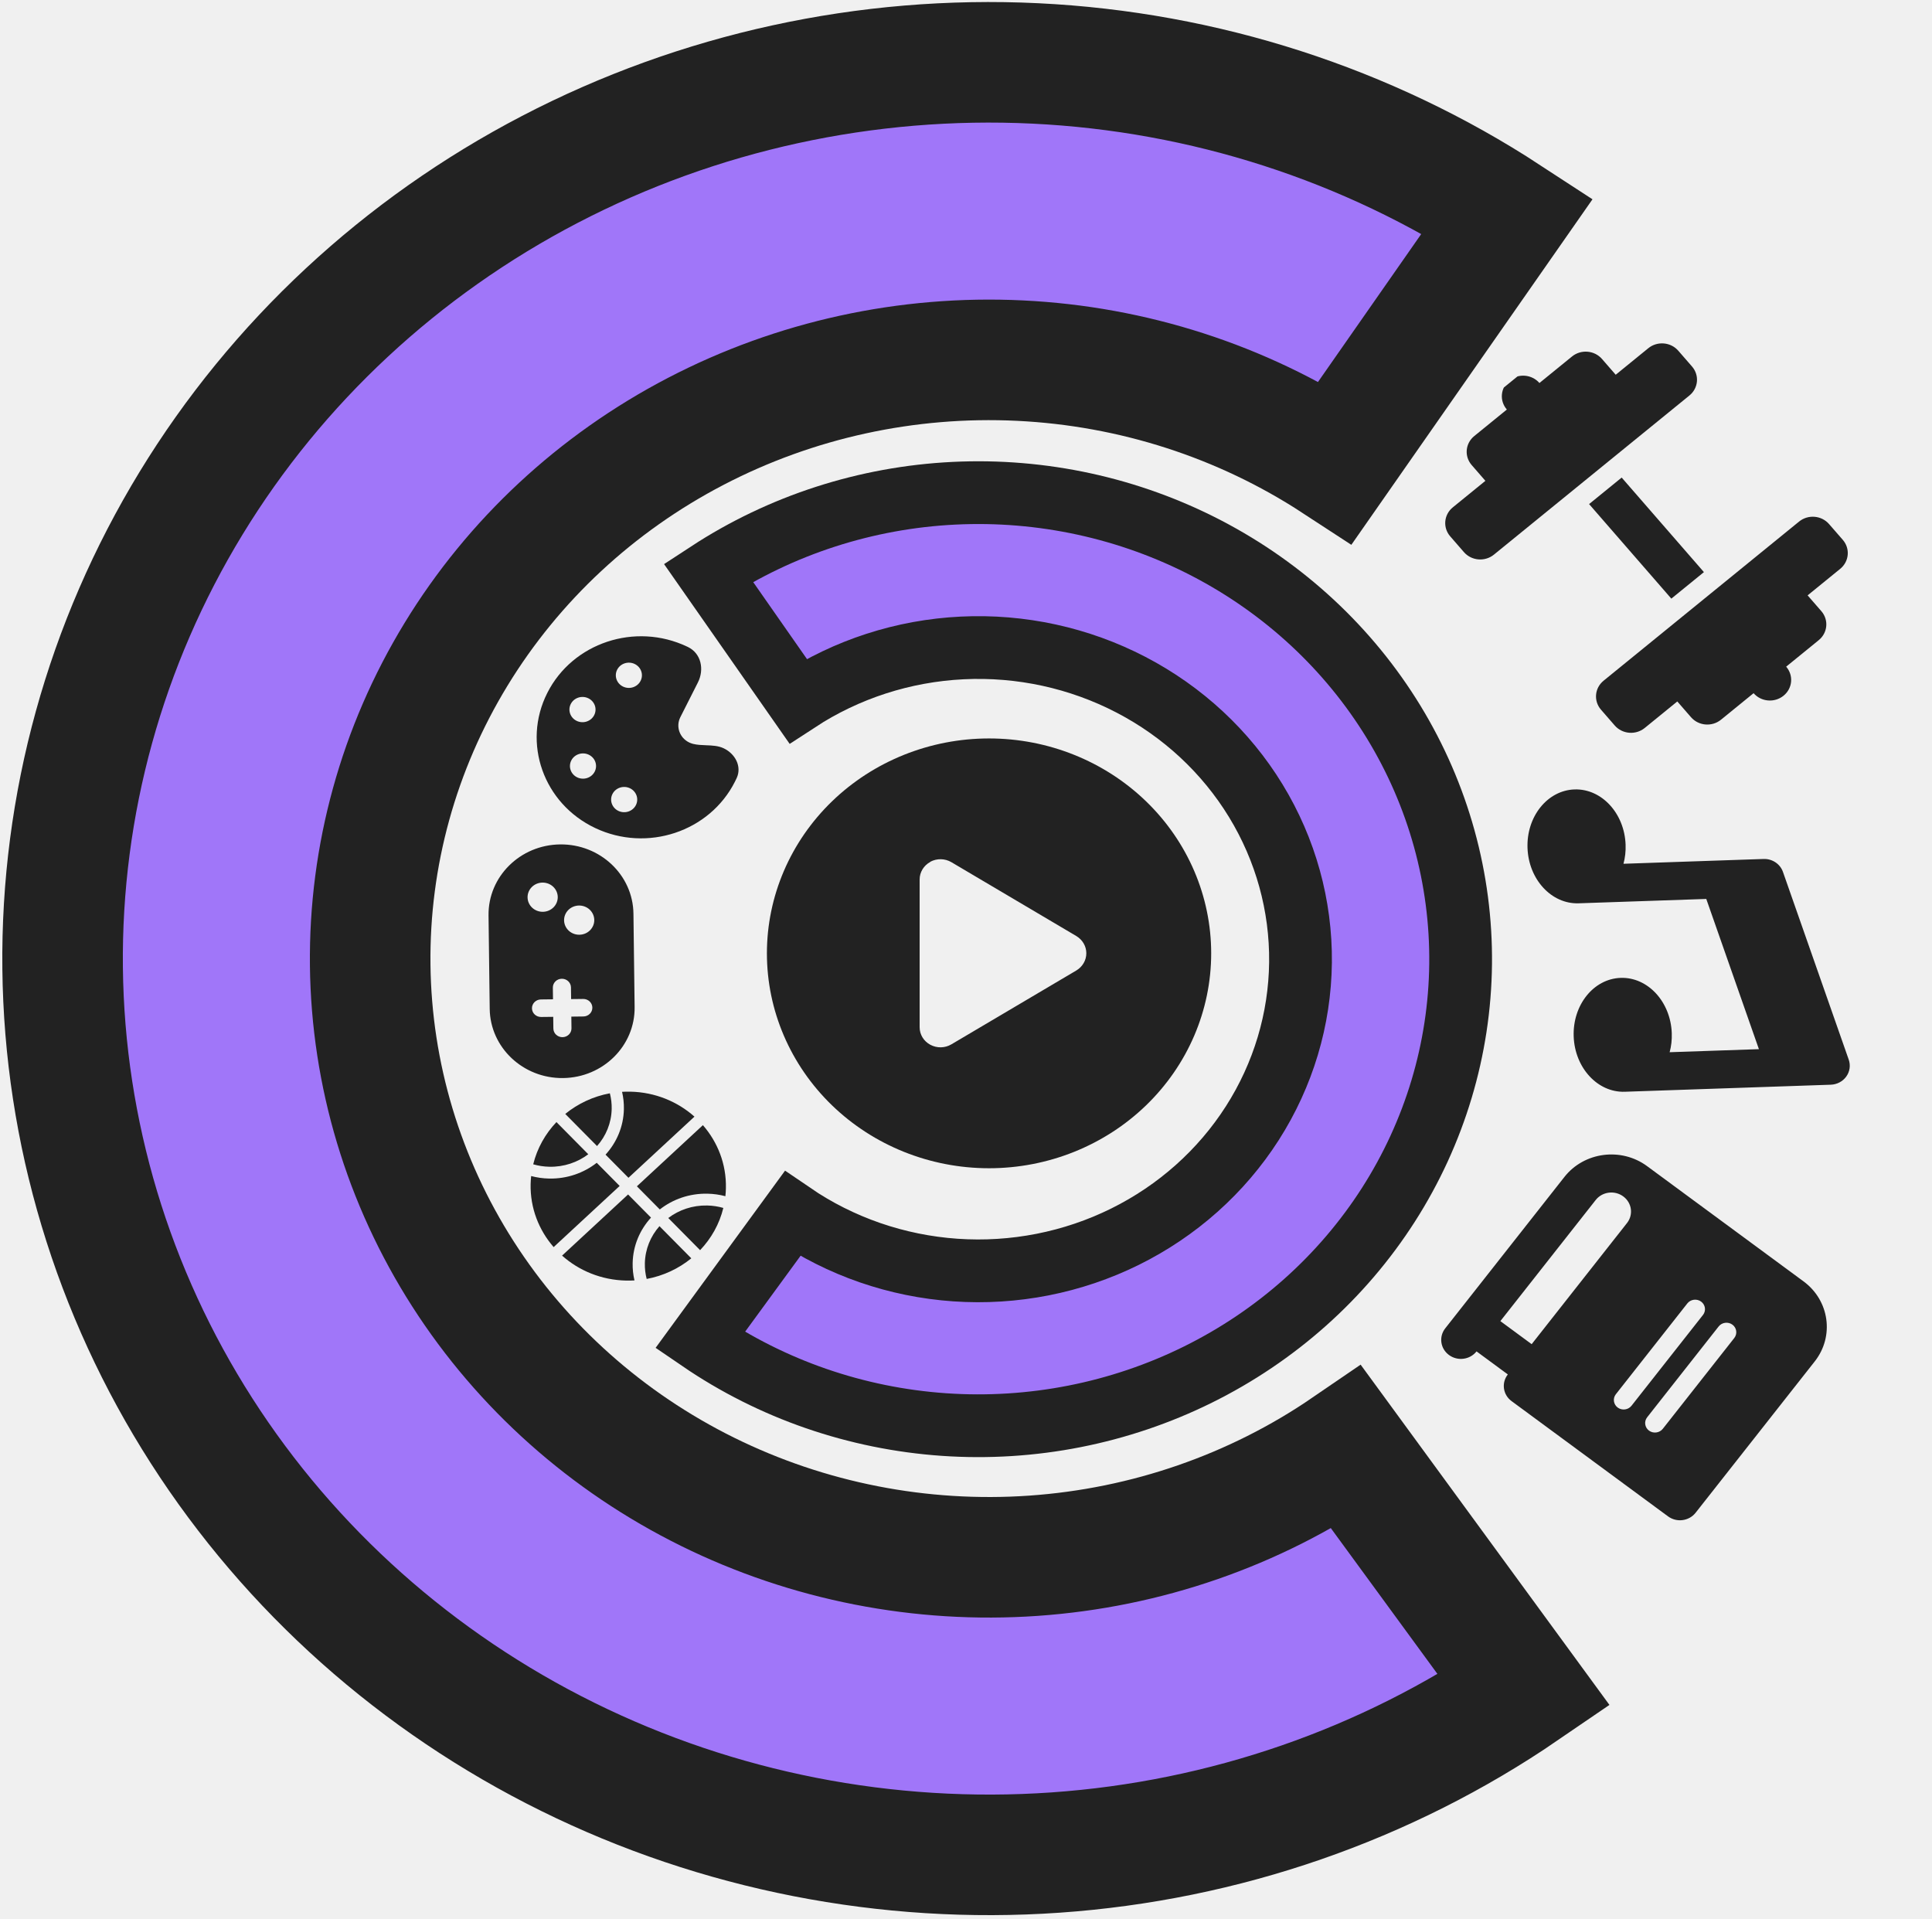
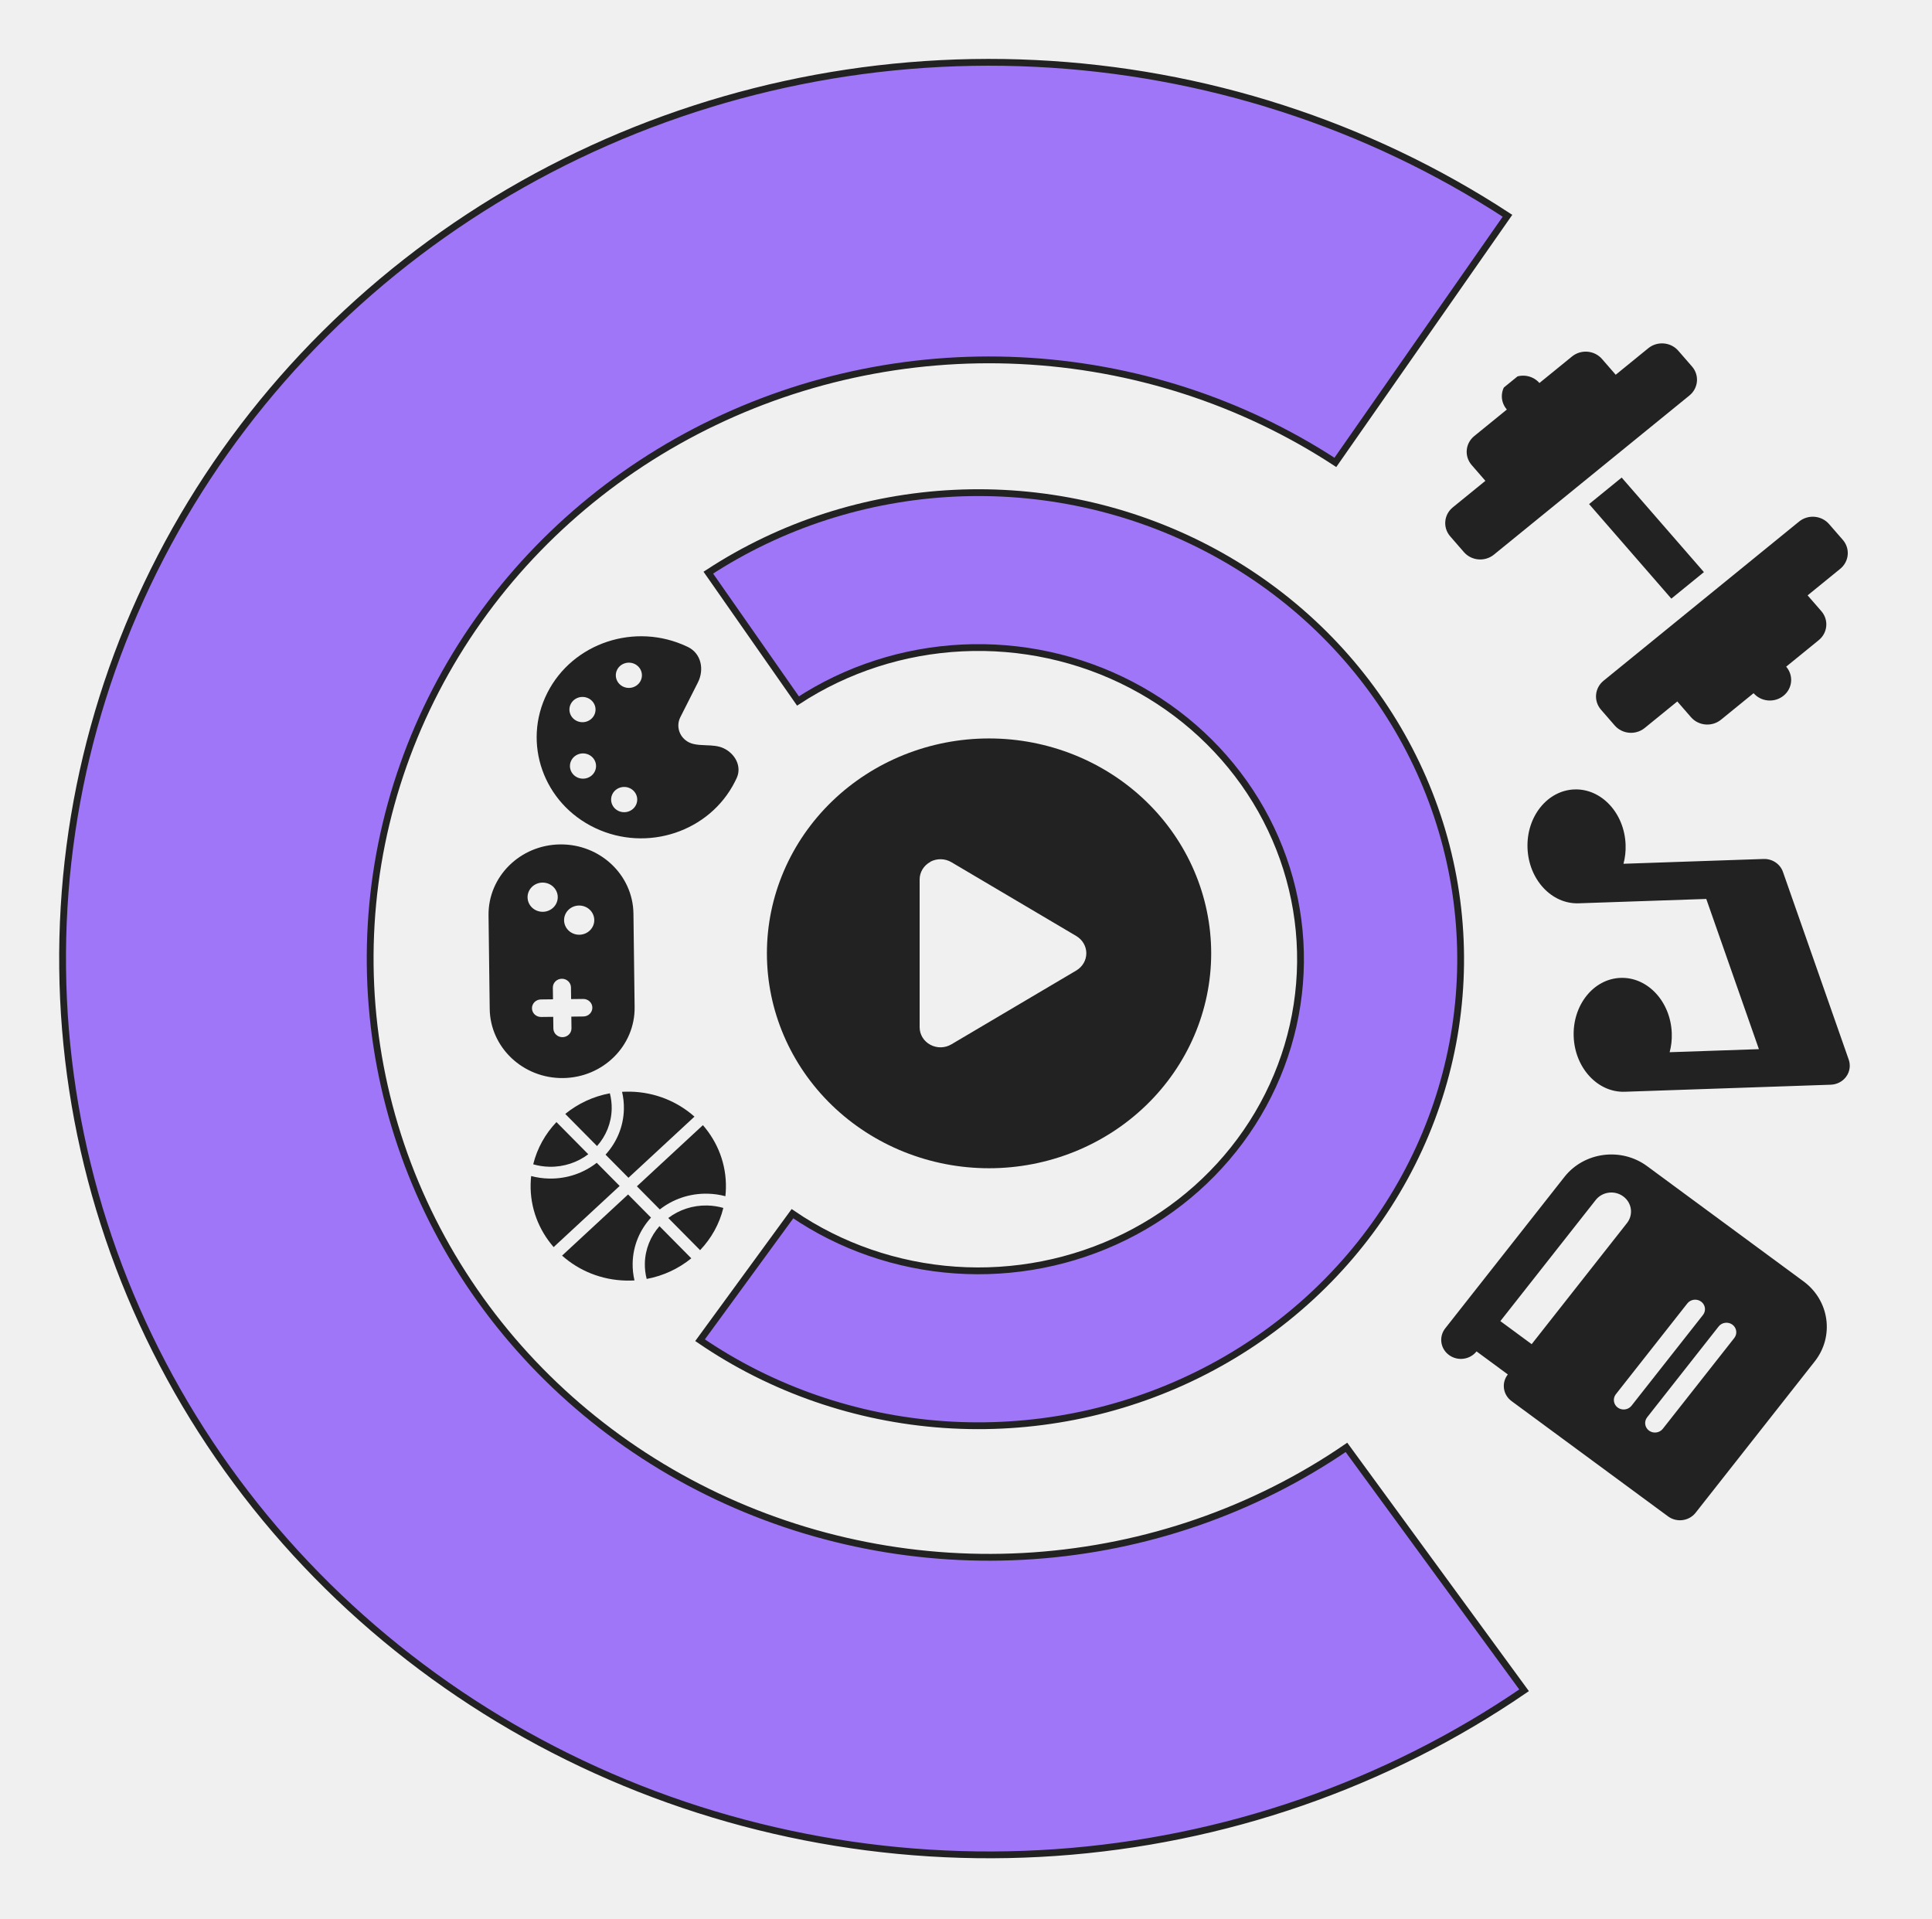
<svg xmlns="http://www.w3.org/2000/svg" width="284" height="282" viewBox="0 0 284 282" fill="none">
  <path d="M221.597 31.715C201.007 18.267 177.006 10.524 152.193 9.323C127.379 8.122 102.699 13.51 80.824 24.903C58.949 36.296 40.713 53.261 28.089 73.96C15.465 94.659 8.935 118.303 9.206 142.335C9.476 166.366 16.537 189.868 29.624 210.296C42.711 230.724 61.325 247.3 83.451 258.23C105.578 269.159 130.373 274.026 155.153 272.303C179.934 270.579 203.755 262.332 224.037 248.453L197.926 212.746C184.377 222.017 168.464 227.526 151.911 228.677C135.358 229.828 118.795 226.577 104.014 219.276C89.234 211.975 76.8 200.902 68.058 187.256C59.316 173.61 54.599 157.911 54.418 141.858C54.237 125.806 58.599 110.011 67.032 96.184C75.465 82.357 87.647 71.025 102.259 63.414C116.872 55.803 133.358 52.204 149.933 53.007C166.509 53.809 182.541 58.981 196.296 67.965L221.597 31.715Z" fill="#A076F9" />
  <path d="M221.597 31.715C201.007 18.267 177.006 10.524 152.193 9.323C127.379 8.122 102.699 13.51 80.824 24.903C58.949 36.296 40.713 53.261 28.089 73.96C15.465 94.659 8.935 118.303 9.206 142.335C9.476 166.366 16.537 189.868 29.624 210.296C42.711 230.724 61.325 247.3 83.451 258.23C105.578 269.159 130.373 274.026 155.153 272.303C179.934 270.579 203.755 262.332 224.037 248.453L197.926 212.746C184.377 222.017 168.464 227.526 151.911 228.677C135.358 229.828 118.795 226.577 104.014 219.276C89.234 211.975 76.8 200.902 68.058 187.256C59.316 173.61 54.599 157.911 54.418 141.858C54.237 125.806 58.599 110.011 67.032 96.184C75.465 82.357 87.647 71.025 102.259 63.414C116.872 55.803 133.358 52.204 149.933 53.007C166.509 53.809 182.541 58.981 196.296 67.965L221.597 31.715Z" fill="#A076F9" />
-   <path d="M221.597 31.715C201.007 18.267 177.006 10.524 152.193 9.323C127.379 8.122 102.699 13.51 80.824 24.903C58.949 36.296 40.713 53.261 28.089 73.96C15.465 94.659 8.935 118.303 9.206 142.335C9.476 166.366 16.537 189.868 29.624 210.296C42.711 230.724 61.325 247.3 83.451 258.23C105.578 269.159 130.373 274.026 155.153 272.303C179.934 270.579 203.755 262.332 224.037 248.453L197.926 212.746C184.377 222.017 168.464 227.526 151.911 228.677C135.358 229.828 118.795 226.577 104.014 219.276C89.234 211.975 76.8 200.902 68.058 187.256C59.316 173.61 54.599 157.911 54.418 141.858C54.237 125.806 58.599 110.011 67.032 96.184C75.465 82.357 87.647 71.025 102.259 63.414C116.872 55.803 133.358 52.204 149.933 53.007C166.509 53.809 182.541 58.981 196.296 67.965L221.597 31.715Z" stroke="#222222" stroke-width="17.72" />
+   <path d="M221.597 31.715C201.007 18.267 177.006 10.524 152.193 9.323C127.379 8.122 102.699 13.51 80.824 24.903C58.949 36.296 40.713 53.261 28.089 73.96C15.465 94.659 8.935 118.303 9.206 142.335C9.476 166.366 16.537 189.868 29.624 210.296C42.711 230.724 61.325 247.3 83.451 258.23C105.578 269.159 130.373 274.026 155.153 272.303C179.934 270.579 203.755 262.332 224.037 248.453L197.926 212.746C184.377 222.017 168.464 227.526 151.911 228.677C135.358 229.828 118.795 226.577 104.014 219.276C89.234 211.975 76.8 200.902 68.058 187.256C59.316 173.61 54.599 157.911 54.418 141.858C54.237 125.806 58.599 110.011 67.032 96.184C75.465 82.357 87.647 71.025 102.259 63.414C116.872 55.803 133.358 52.204 149.933 53.007C166.509 53.809 182.541 58.981 196.296 67.965L221.597 31.715Z" stroke="#222222" strokeWidth="17.72" />
  <path d="M102.906 196.993C113.467 204.213 125.868 208.5 138.768 209.392C151.667 210.283 164.573 207.744 176.088 202.049C187.603 196.355 197.288 187.722 204.095 177.086C210.902 166.449 214.572 154.214 214.707 141.705C214.842 129.196 211.437 116.889 204.86 106.118C198.284 95.346 188.787 86.52 177.398 80.594C166.008 74.669 153.16 71.87 140.244 72.501C127.328 73.132 114.837 77.168 104.122 84.173L117.301 103.036C124.459 98.357 132.803 95.66 141.431 95.239C150.059 94.818 158.641 96.687 166.249 100.646C173.858 104.604 180.202 110.5 184.595 117.695C188.988 124.891 191.262 133.111 191.172 141.468C191.082 149.824 188.63 157.997 184.083 165.102C179.536 172.207 173.066 177.974 165.374 181.778C157.683 185.581 149.062 187.277 140.445 186.682C131.828 186.087 123.544 183.223 116.489 178.4L102.906 196.993Z" fill="#A076F9" />
  <path d="M102.906 196.993C113.467 204.213 125.868 208.5 138.768 209.392C151.667 210.283 164.573 207.744 176.088 202.049C187.603 196.355 197.288 187.722 204.095 177.086C210.902 166.449 214.572 154.214 214.707 141.705C214.842 129.196 211.437 116.889 204.86 106.118C198.284 95.346 188.787 86.52 177.398 80.594C166.008 74.669 153.16 71.87 140.244 72.501C127.328 73.132 114.837 77.168 104.122 84.173L117.301 103.036C124.459 98.357 132.803 95.66 141.431 95.239C150.059 94.818 158.641 96.687 166.249 100.646C173.858 104.604 180.202 110.5 184.595 117.695C188.988 124.891 191.262 133.111 191.172 141.468C191.082 149.824 188.63 157.997 184.083 165.102C179.536 172.207 173.066 177.974 165.374 181.778C157.683 185.581 149.062 187.277 140.445 186.682C131.828 186.087 123.544 183.223 116.489 178.4L102.906 196.993Z" fill="#A076F9" />
-   <path d="M102.906 196.993C113.467 204.213 125.868 208.5 138.768 209.392C151.667 210.283 164.573 207.744 176.088 202.049C187.603 196.355 197.288 187.722 204.095 177.086C210.902 166.449 214.572 154.214 214.707 141.705C214.842 129.196 211.437 116.889 204.86 106.118C198.284 95.346 188.787 86.52 177.398 80.594C166.008 74.669 153.16 71.87 140.244 72.501C127.328 73.132 114.837 77.168 104.122 84.173L117.301 103.036C124.459 98.357 132.803 95.66 141.431 95.239C150.059 94.818 158.641 96.687 166.249 100.646C173.858 104.604 180.202 110.5 184.595 117.695C188.988 124.891 191.262 133.111 191.172 141.468C191.082 149.824 188.63 157.997 184.083 165.102C179.536 172.207 173.066 177.974 165.374 181.778C157.683 185.581 149.062 187.277 140.445 186.682C131.828 186.087 123.544 183.223 116.489 178.4L102.906 196.993Z" stroke="#222222" stroke-width="9.224" />
+   <path d="M102.906 196.993C113.467 204.213 125.868 208.5 138.768 209.392C151.667 210.283 164.573 207.744 176.088 202.049C187.603 196.355 197.288 187.722 204.095 177.086C210.902 166.449 214.572 154.214 214.707 141.705C214.842 129.196 211.437 116.889 204.86 106.118C198.284 95.346 188.787 86.52 177.398 80.594C166.008 74.669 153.16 71.87 140.244 72.501C127.328 73.132 114.837 77.168 104.122 84.173L117.301 103.036C124.459 98.357 132.803 95.66 141.431 95.239C150.059 94.818 158.641 96.687 166.249 100.646C173.858 104.604 180.202 110.5 184.595 117.695C188.988 124.891 191.262 133.111 191.172 141.468C191.082 149.824 188.63 157.997 184.083 165.102C179.536 172.207 173.066 177.974 165.374 181.778C157.683 185.581 149.062 187.277 140.445 186.682C131.828 186.087 123.544 183.223 116.489 178.4L102.906 196.993Z" stroke="#222222" strokeWidth="9.224" />
  <g clip-path="url(#clip0_469_459)">
    <path d="M242.295 51.184C243.62 50.106 245.59 50.27 246.705 51.552L248.72 53.868C249.834 55.149 249.665 57.055 248.34 58.134L236.367 67.879L231.578 71.778L219.605 81.523C218.281 82.601 216.31 82.437 215.196 81.156L213.181 78.84C212.066 77.558 212.236 75.652 213.56 74.574L218.349 70.676L216.335 68.359C215.22 67.078 215.39 65.172 216.714 64.094L221.503 60.196C220.389 58.914 220.558 57.008 221.883 55.93C223.207 54.852 225.178 55.016 226.292 56.297L231.082 52.399C232.406 51.321 234.377 51.485 235.491 52.766L237.506 55.083L242.295 51.184ZM270.505 83.613L265.715 87.512L267.73 89.828C268.845 91.109 268.675 93.015 267.351 94.094L262.562 97.992C263.676 99.273 263.507 101.179 262.182 102.257C260.858 103.335 258.887 103.171 257.773 101.89L252.983 105.788C251.659 106.866 249.688 106.702 248.574 105.421L246.559 103.105L241.77 107.003C240.445 108.081 238.475 107.917 237.36 106.636L235.345 104.319C234.231 103.038 234.4 101.132 235.725 100.054L247.698 90.308L252.487 86.41L264.46 76.664C265.784 75.586 267.755 75.75 268.869 77.032L270.884 79.348C271.999 80.629 271.829 82.535 270.505 83.613ZM250.472 84.094L245.683 87.992L233.593 74.094L238.382 70.196L250.472 84.094Z" fill="#222222" />
  </g>
  <g clip-path="url(#clip1_469_459)">
    <path d="M271.399 158.235C270.884 158.959 270.034 159.407 269.124 159.438L262.635 159.66L238.843 160.474C234.86 160.61 231.497 156.971 231.328 152.351C231.159 147.731 234.248 143.872 238.232 143.736C242.215 143.6 245.578 147.238 245.747 151.858C245.783 152.835 245.673 153.781 245.434 154.662L258.556 154.213L250.819 132.133L232.056 132.774C228.073 132.91 224.71 129.272 224.541 124.652C224.372 120.031 227.462 116.173 231.445 116.036C235.428 115.9 238.792 119.539 238.96 124.159C238.996 125.135 238.886 126.082 238.648 126.963L252.761 126.48L259.249 126.259C260.52 126.215 261.676 126.987 262.088 128.152L271.759 155.752C272.051 156.589 271.923 157.51 271.399 158.235Z" fill="#222222" />
  </g>
  <g clip-path="url(#clip2_469_459)">
    <path d="M266.765 200.108C269.666 196.423 268.928 191.156 265.119 188.35L242.118 171.407C238.308 168.601 232.864 169.314 229.963 172.999L214.199 193.024L212.447 195.249C211.479 196.479 211.724 198.231 212.996 199.168C214.268 200.105 216.079 199.868 217.048 198.637L221.648 202.026C220.679 203.256 220.924 205.008 222.196 205.945L245.198 222.888C246.47 223.825 248.28 223.588 249.249 222.358L251.001 220.133L266.765 200.108ZM239.163 179.776L225.151 197.576L220.551 194.187L234.563 176.387C235.532 175.157 237.342 174.92 238.615 175.857C239.887 176.794 240.132 178.545 239.163 179.776ZM254.663 194.708C255.295 195.174 255.418 196.056 254.937 196.668L244.428 210.018C243.946 210.63 243.034 210.749 242.402 210.283C241.769 209.817 241.646 208.935 242.128 208.324L252.637 194.974C253.118 194.362 254.03 194.242 254.663 194.708ZM250.337 193.279L239.827 206.629C239.346 207.241 238.434 207.36 237.802 206.895C237.169 206.429 237.046 205.547 237.527 204.935L248.036 191.585C248.518 190.973 249.43 190.854 250.062 191.32C250.695 191.786 250.818 192.667 250.337 193.279Z" fill="#222222" />
  </g>
  <g clip-path="url(#clip3_469_459)">
    <path d="M112.734 140.13C112.734 131.752 116.175 123.718 122.298 117.794C128.422 111.87 136.728 108.542 145.388 108.542C154.048 108.542 162.354 111.87 168.478 117.794C174.602 123.718 178.042 131.752 178.042 140.13C178.042 148.507 174.602 156.541 168.478 162.465C162.354 168.389 154.048 171.717 145.388 171.717C136.728 171.717 128.422 168.389 122.298 162.465C116.175 156.541 112.734 148.507 112.734 140.13ZM136.753 126.693C135.783 127.211 135.184 128.21 135.184 129.271V150.988C135.184 152.061 135.783 153.048 136.753 153.566C137.722 154.085 138.896 154.072 139.852 153.505L158.22 142.647C159.126 142.104 159.687 141.154 159.687 140.117C159.687 139.081 159.126 138.131 158.22 137.588L139.852 126.73C138.908 126.174 137.722 126.15 136.753 126.668V126.693Z" fill="#222222" />
  </g>
  <g clip-path="url(#clip4_469_459)">
    <path d="M100.986 95.035C101.035 95.058 101.083 95.081 101.132 95.103C103.087 96.055 103.549 98.416 102.587 100.318L100.008 105.42C99.31 106.801 99.902 108.469 101.33 109.144C101.513 109.231 101.701 109.294 101.889 109.344C102.494 109.495 103.138 109.515 103.784 109.543C104.688 109.577 105.584 109.614 106.366 109.983C108.079 110.793 109.066 112.655 108.299 114.346C108.212 114.53 108.125 114.715 108.03 114.903C104.308 122.266 95.116 125.317 87.499 121.714C79.882 118.111 76.728 109.219 80.452 101.851C84.177 94.483 93.369 91.432 100.986 95.035ZM92.595 115.86C92.137 115.644 91.61 115.612 91.129 115.772C90.647 115.931 90.251 116.27 90.028 116.712C89.804 117.154 89.772 117.664 89.937 118.13C90.102 118.595 90.451 118.978 90.909 119.195C91.366 119.411 91.893 119.443 92.374 119.283C92.856 119.123 93.252 118.785 93.475 118.343C93.699 117.9 93.732 117.39 93.567 116.925C93.401 116.459 93.052 116.076 92.595 115.86ZM87.423 113.414C87.647 112.971 87.68 112.461 87.514 111.996C87.349 111.53 87 111.147 86.542 110.931C86.085 110.714 85.558 110.683 85.077 110.842C84.595 111.002 84.199 111.34 83.976 111.783C83.752 112.225 83.719 112.735 83.885 113.201C84.05 113.666 84.399 114.049 84.856 114.266C85.314 114.482 85.841 114.514 86.322 114.354C86.804 114.194 87.2 113.856 87.423 113.414ZM86.467 102.63C86.01 102.414 85.482 102.382 85.001 102.542C84.519 102.702 84.124 103.04 83.9 103.482C83.676 103.924 83.644 104.434 83.809 104.9C83.974 105.366 84.324 105.749 84.781 105.965C85.238 106.181 85.765 106.213 86.246 106.053C86.728 105.893 87.124 105.555 87.347 105.113C87.571 104.671 87.604 104.161 87.439 103.695C87.273 103.229 86.924 102.846 86.467 102.63ZM94.167 100.074C94.39 99.632 94.423 99.121 94.258 98.656C94.093 98.19 93.743 97.807 93.286 97.591C92.829 97.375 92.302 97.343 91.82 97.503C91.339 97.662 90.943 98.001 90.719 98.443C90.496 98.885 90.463 99.395 90.628 99.861C90.793 100.327 91.143 100.71 91.6 100.926C92.057 101.142 92.585 101.174 93.066 101.014C93.547 100.854 93.943 100.516 94.167 100.074Z" fill="#222222" />
  </g>
  <g clip-path="url(#clip5_469_459)">
    <path d="M71.986 148.283C72.058 153.971 76.887 158.53 82.767 158.461C88.647 158.392 93.359 153.721 93.288 148.033L93.115 134.295C93.044 128.607 88.215 124.049 82.335 124.118C76.455 124.187 71.742 128.858 71.814 134.546L71.986 148.283ZM77.55 131.903C77.543 131.333 77.77 130.785 78.181 130.377C78.592 129.97 79.154 129.737 79.742 129.73C80.331 129.723 80.898 129.943 81.319 130.34C81.74 130.738 81.981 131.281 81.988 131.85C81.995 132.42 81.769 132.968 81.357 133.376C80.946 133.783 80.385 134.016 79.796 134.023C79.208 134.03 78.641 133.81 78.219 133.413C77.798 133.015 77.558 132.472 77.55 131.903ZM85.165 137.394C84.576 137.401 84.009 137.182 83.588 136.784C83.167 136.387 82.926 135.843 82.919 135.274C82.912 134.705 83.139 134.156 83.55 133.749C83.961 133.341 84.522 133.109 85.111 133.102C85.699 133.095 86.267 133.314 86.688 133.712C87.109 134.109 87.35 134.653 87.357 135.222C87.364 135.791 87.137 136.34 86.726 136.747C86.315 137.155 85.753 137.388 85.165 137.394ZM79.547 149.482C78.809 149.491 78.208 148.924 78.199 148.21C78.19 147.497 78.777 146.915 79.514 146.907L81.29 146.886L81.268 145.169C81.259 144.455 81.845 143.874 82.583 143.865C83.321 143.856 83.922 144.424 83.931 145.137L83.952 146.854L85.728 146.834C86.465 146.825 87.066 147.392 87.075 148.106C87.084 148.819 86.498 149.401 85.76 149.409L83.985 149.43L84.006 151.147C84.015 151.861 83.429 152.442 82.691 152.451C81.953 152.46 81.353 151.892 81.344 151.179L81.322 149.462L79.547 149.482Z" fill="#222222" />
  </g>
  <g clip-path="url(#clip6_469_459)">
    <path d="M83.091 163.733L87.764 168.454C89.07 166.989 89.87 165.091 89.916 163.008C89.934 162.211 89.839 161.438 89.648 160.702C87.187 161.16 84.942 162.226 83.091 163.733ZM81.796 164.932C80.159 166.656 78.961 168.78 78.381 171.138C79.134 171.355 79.927 171.48 80.751 171.497C82.904 171.543 84.9 170.852 86.475 169.659L81.796 164.932ZM92.666 160.461C92.256 160.453 91.847 160.46 91.442 160.485C91.637 161.308 91.73 162.167 91.71 163.046C91.653 165.611 90.642 167.934 89.014 169.717L92.382 173.119L102.085 164.131C99.6 161.92 96.304 160.538 92.666 160.461ZM80.713 173.233C79.804 173.214 78.921 173.087 78.079 172.863C78.037 173.253 78.011 173.648 78.002 174.044C77.923 177.564 79.208 180.808 81.384 183.307L91.088 174.319L87.72 170.916C85.807 172.412 83.365 173.288 80.713 173.233ZM106.63 175.827C106.673 175.437 106.698 175.042 106.707 174.646C106.786 171.126 105.501 167.882 103.325 165.384L93.622 174.372L96.99 177.774C98.897 176.278 101.345 175.402 103.997 175.457C104.905 175.476 105.788 175.603 106.63 175.827ZM106.328 177.552C105.576 177.335 104.782 177.21 103.958 177.193C101.805 177.148 99.809 177.838 98.235 179.032L102.913 183.758C104.55 182.04 105.753 179.916 106.328 177.552ZM96.94 180.231C95.639 181.701 94.84 183.599 94.793 185.682C94.775 186.479 94.87 187.252 95.061 187.988C97.523 187.53 99.768 186.465 101.619 184.957L96.946 180.236L96.94 180.231ZM95.695 178.973L92.327 175.571L82.624 184.559C85.104 186.77 88.399 188.152 92.044 188.229C92.453 188.237 92.863 188.23 93.267 188.206C93.072 187.382 92.979 186.523 92.999 185.644C93.056 183.079 94.068 180.756 95.695 178.973Z" fill="#222222" />
  </g>
  <defs>
    <clipPath id="clip0_469_459">
      <rect width="61.402" height="49.401" fill="white" transform="matrix(0.656316 0.754486 -0.775552 0.631284 243.204 38.937)" />
    </clipPath>
    <clipPath id="clip1_469_459">
      <rect width="44.664" height="46.169" fill="white" transform="matrix(0.0365047 0.999334 -0.999416 0.0341614 270.377 114.706)" />
    </clipPath>
    <clipPath id="clip2_469_459">
      <rect width="39.644" height="45.709" fill="white" transform="matrix(-0.618548 0.785747 -0.805142 -0.593082 272.019 193.433)" />
    </clipPath>
    <clipPath id="clip3_469_459">
      <rect width="65.308" height="63.174" fill="white" transform="translate(112.734 108.542)" />
    </clipPath>
    <clipPath id="clip4_469_459">
      <rect width="29.895" height="30.511" fill="white" transform="matrix(0.451153 -0.892447 0.903965 0.427606 73.7088 115.191)" />
    </clipPath>
    <clipPath id="clip5_469_459">
      <rect width="34.346" height="28.404" fill="white" transform="matrix(-0.0125756 -0.999921 0.999931 -0.0117676 68.5656 158.628)" />
    </clipPath>
    <clipPath id="clip6_469_459">
      <rect width="28.712" height="27.774" fill="white" transform="matrix(0.99978 0.0209577 -0.0223964 0.999749 78.3131 160.16)" />
    </clipPath>
  </defs>
</svg>
